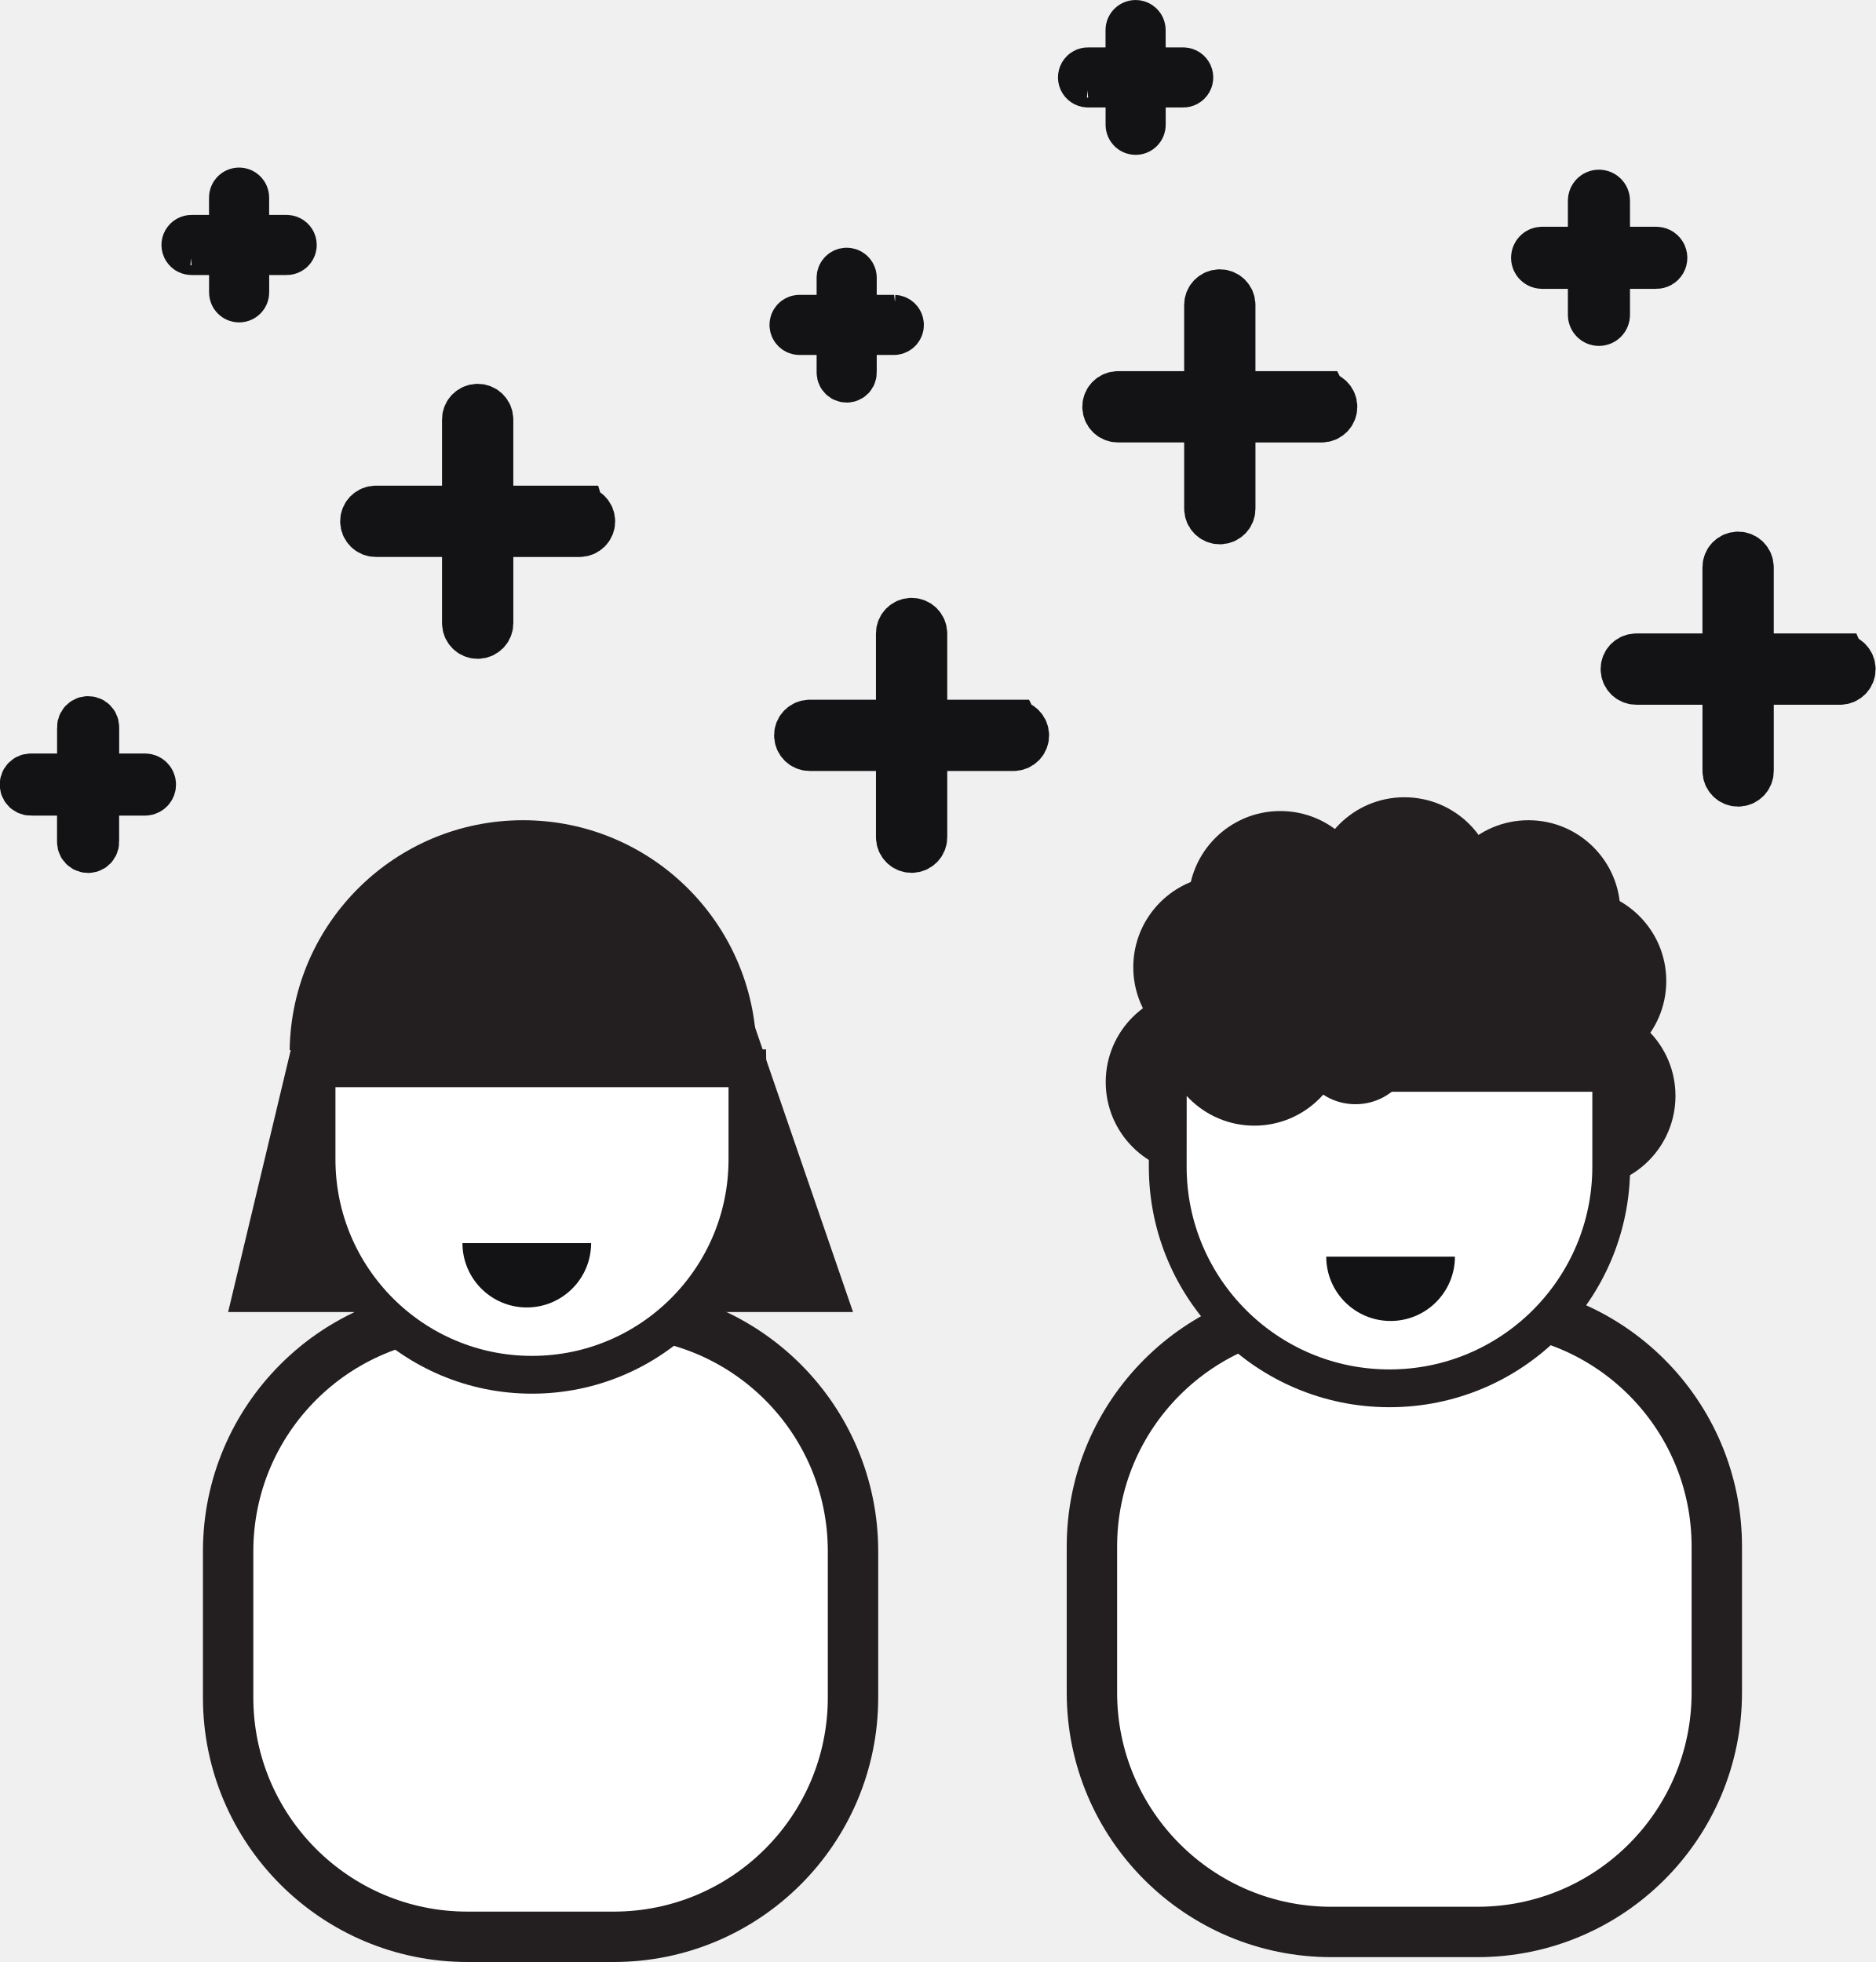
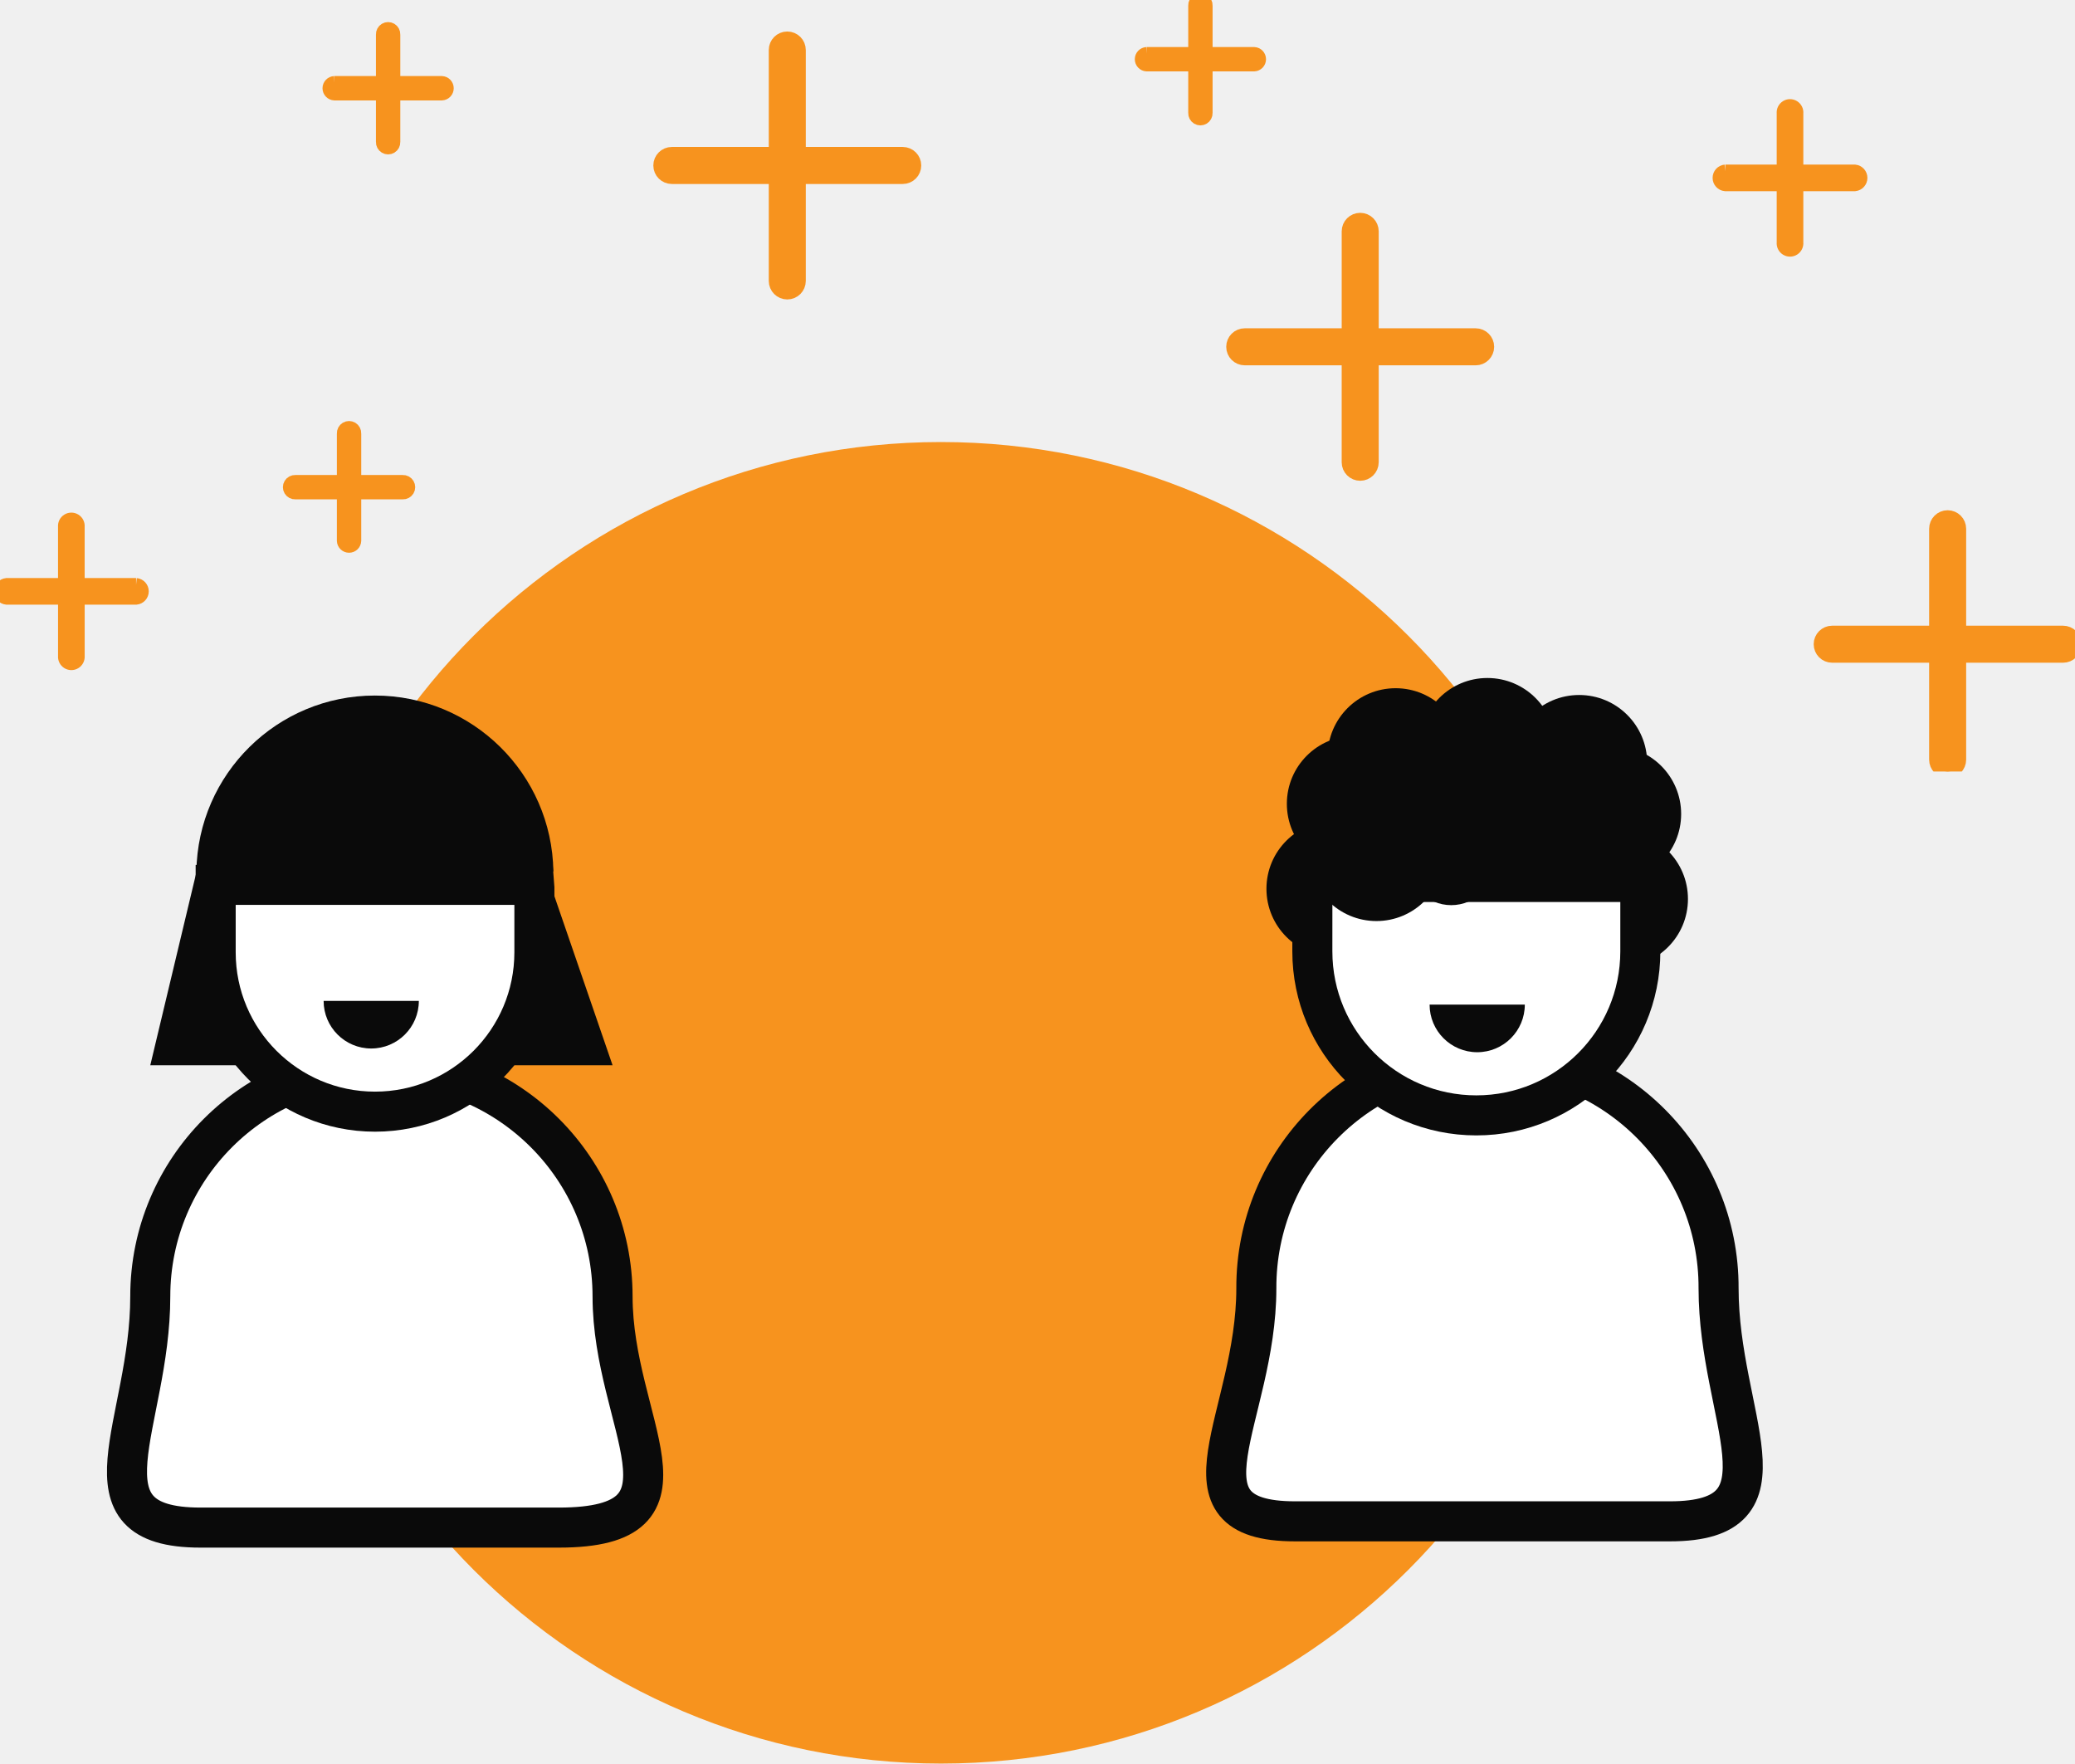
- <svg xmlns="http://www.w3.org/2000/svg" width="148.87" height="155.755" viewBox="0 0 148.87 155.755">
-   <g id="positive_Attitude" transform="translate(-690.173 -95.838)">
-     <rect id="Rectangle_896" data-name="Rectangle 896" width="49.598" height="49.598" rx="19" transform="translate(776.841 199.61)" fill="#fff" stroke="#231f20" stroke-miterlimit="10" stroke-width="4" />
-     <circle id="Ellipse_189" data-name="Ellipse 189" cx="7.294" cy="7.294" r="7.294" transform="translate(777.936 174.446)" fill="#231f20" />
-     <circle id="Ellipse_190" data-name="Ellipse 190" cx="7.294" cy="7.294" r="7.294" transform="translate(806.382 170.799)" fill="#231f20" />
-     <circle id="Ellipse_191" data-name="Ellipse 191" cx="7.294" cy="7.294" r="7.294" transform="translate(808.57 175.54)" fill="#231f20" />
-     <rect id="Rectangle_897" data-name="Rectangle 897" width="49.598" height="49.598" rx="19" transform="translate(708.28 199.995)" fill="#fff" stroke="#231f20" stroke-miterlimit="10" stroke-width="4" />
-     <path id="Path_35787" data-name="Path 35787" d="M729.945,245.241l-6.058,25.346h49.6l-8.722-25.346Z" transform="translate(-15.607 -70.592)" fill="#231f20" />
-     <path id="Path_35788" data-name="Path 35788" d="M752.838,218.673h0a18.528,18.528,0,0,0-18.525,18.256h37.05A18.529,18.529,0,0,0,752.838,218.673Z" transform="translate(-21.15 -57.721)" fill="#231f20" />
-     <path id="Path_35789" data-name="Path 35789" d="M735.735,262.884a17.1,17.1,0,0,0,17.1,17.1h0a17.1,17.1,0,0,0,17.1-17.1v-6.975c0-.085-.005-.17-.006-.255H735.741c0,.085-.006.17-.006.255Z" transform="translate(-20.437 -75.008)" fill="#fff" stroke="#231f20" stroke-miterlimit="10" stroke-width="3" />
-     <path id="Path_35790" data-name="Path 35790" d="M765.614,289.481a5.106,5.106,0,0,0,5.106-5.106H760.508A5.106,5.106,0,0,0,765.614,289.481Z" transform="translate(-33.629 -89.85)" fill="#131214" />
-     <path id="Path_35791" data-name="Path 35791" d="M887.625,221.5h0a18.322,18.322,0,0,0-18.318,18.052h36.637A18.322,18.322,0,0,0,887.625,221.5Z" transform="translate(-87.17 -58.911)" fill="#231f20" />
-     <path id="Path_35792" data-name="Path 35792" d="M870.729,265.207a17.6,17.6,0,0,0,17.6,17.6h0a17.6,17.6,0,0,0,17.6-17.6v-7.178c0-.088-.005-.175-.007-.263h-35.18c0,.088-.007.174-.007.263Z" transform="translate(-87.87 -76.756)" fill="#fff" stroke="#231f20" stroke-miterlimit="10" stroke-width="3" />
-     <path id="Path_35793" data-name="Path 35793" d="M900.608,291.594a5.106,5.106,0,0,0,5.106-5.106H895.5A5.106,5.106,0,0,0,900.608,291.594Z" transform="translate(-100.061 -90.89)" fill="#131214" />
-     <circle id="Ellipse_192" data-name="Ellipse 192" cx="7.294" cy="7.294" r="7.294" transform="translate(780.124 165.328)" fill="#231f20" />
-     <circle id="Ellipse_193" data-name="Ellipse 193" cx="7.294" cy="7.294" r="7.294" transform="translate(784.5 160.223)" fill="#231f20" />
-     <circle id="Ellipse_194" data-name="Ellipse 194" cx="7.294" cy="7.294" r="7.294" transform="translate(794.347 159.129)" fill="#231f20" />
-     <circle id="Ellipse_195" data-name="Ellipse 195" cx="7.294" cy="7.294" r="7.294" transform="translate(804.193 160.952)" fill="#231f20" />
-     <circle id="Ellipse_196" data-name="Ellipse 196" cx="7.294" cy="7.294" r="7.294" transform="translate(807.84 166.423)" fill="#231f20" />
-     <circle id="Ellipse_197" data-name="Ellipse 197" cx="7.294" cy="7.294" r="7.294" transform="translate(782.44 170.611)" fill="#231f20" />
-     <circle id="Ellipse_198" data-name="Ellipse 198" cx="4.689" cy="4.689" r="4.689" transform="translate(793.071 174.119)" fill="#231f20" />
-     <path id="Path_35794" data-name="Path 35794" d="M701.7,207.392h-4.067v-4.067a.465.465,0,1,0-.929,0v4.067h-4.067a.465.465,0,1,0,0,.929H696.7v4.067a.465.465,0,1,0,.929,0v-4.067H701.7a.465.465,0,0,0,0-.929Z" transform="translate(0 -49.736)" fill="#f29021" stroke="#131214" stroke-width="4" />
-     <path id="Path_35795" data-name="Path 35795" d="M750.779,174.908H747.4v-3.375a.386.386,0,0,0-.771,0v3.375h-3.375a.386.386,0,0,0,0,.771h3.375v3.375a.386.386,0,1,0,.771,0V175.68h3.375a.386.386,0,0,0,0-.771Z" transform="translate(10.361 -53.663)" fill="#f7941d" stroke="#131214" stroke-width="4" />
-     <path id="Path_35796" data-name="Path 35796" d="M928.743,125.056h4.067v-4.067a.465.465,0,0,1,.93,0v4.067h4.067a.465.465,0,1,1,0,.929h-4.067v4.067a.465.465,0,0,1-.93,0v-4.067h-4.067a.465.465,0,0,1,0-.929Z" transform="translate(-116.191 -9.217)" fill="#f29021" stroke="#131214" stroke-width="4" />
-     <path id="Path_35797" data-name="Path 35797" d="M818.312,185.185h-7.255v-7.255a.829.829,0,1,0-1.658,0v7.255h-7.255a.829.829,0,1,0,0,1.658H809.4V194.1a.829.829,0,0,0,1.658,0v-7.255h7.255a.829.829,0,0,0,0-1.658Z" transform="translate(-47.7 -31.8)" fill="#f7941d" stroke="#131214" stroke-width="4" />
-     <path id="Path_35798" data-name="Path 35798" d="M878.312,144.185h-7.255v-7.255a.829.829,0,1,0-1.658,0v7.255h-7.255a.829.829,0,1,0,0,1.658H869.4V153.1a.829.829,0,0,0,1.658,0v-7.255h7.255a.829.829,0,0,0,0-1.658Z" transform="translate(-83.237 -16.882)" fill="#f7941d" stroke="#131214" stroke-width="4" />
-     <path id="Path_35799" data-name="Path 35799" d="M959.312,185.185h-7.255v-7.255a.829.829,0,1,0-1.658,0v7.255h-7.255a.829.829,0,1,0,0,1.658H950.4V194.1a.829.829,0,0,0,1.658,0v-7.255h7.255a.829.829,0,0,0,0-1.658Z" transform="translate(-123.098 -37.059)" fill="#f7941d" stroke="#131214" stroke-width="4" />
-     <path id="Path_35800" data-name="Path 35800" d="M799.312,119.184h-7.255v-7.255a.829.829,0,1,0-1.658,0v7.255h-7.255a.829.829,0,1,0,0,1.658H790.4V128.1a.829.829,0,0,0,1.658,0v-7.255h7.255a.829.829,0,0,0,0-1.658Z" transform="translate(-63.142 17.209)" fill="#f29021" stroke="#131214" stroke-width="4" />
-     <path id="Path_35801" data-name="Path 35801" d="M849.049,109.6h3.375v-3.375a.386.386,0,0,1,.772,0V109.6h3.374a.386.386,0,1,1,0,.771H853.2v3.375a.386.386,0,0,1-.772,0V110.37h-3.375a.386.386,0,1,1,0-.771Z" transform="translate(-72.503 -8)" fill="#f7941d" stroke="#131214" stroke-width="4" />
-     <path id="Path_35802" data-name="Path 35802" d="M737.049,113.6h3.375v-3.375a.386.386,0,0,1,.772,0V113.6h3.374a.386.386,0,1,1,0,.771H741.2v3.375a.386.386,0,0,1-.772,0V114.37h-3.375a.386.386,0,1,1,0-.771Z" transform="translate(-31.661 1.301)" fill="#f7941d" stroke="#131214" stroke-width="4" />
+ <svg xmlns="http://www.w3.org/2000/svg" width="155.467" height="132.114" viewBox="0 0 155.467 132.114">
+   <defs>
+     <clipPath id="clip-path">
+       <rect id="Rectangle_1159" data-name="Rectangle 1159" width="155.466" height="57.797" fill="none" />
+     </clipPath>
+   </defs>
+   <g id="positive_attitude" data-name="positive attitude" transform="translate(8373 15496)">
+     <g id="project_development" data-name="project development" transform="translate(-8809 -21984.127)">
+       <circle id="Ellipse_224" data-name="Ellipse 224" cx="49.5" cy="49.5" r="49.5" transform="translate(457 6521.241)" fill="#f7931e" />
+       <g id="Group_609" data-name="Group 609" transform="translate(454 6488.127)">
+         <g id="Group_520" data-name="Group 520">
+           <circle id="Ellipse_61" data-name="Ellipse 61" cx="5.094" cy="5.094" r="5.094" transform="translate(81.105 58.941)" fill="#520993" />
+           <path id="Rectangle_412" data-name="Rectangle 412" d="M1357.005,819.372h0a17.319,17.319,0,0,1,17.318,17.318h0c0,9.565,7.252,17.318-4.032,17.318h-26.845c-9.565,0-3.76-7.754-3.76-17.318h0A17.318,17.318,0,0,1,1357.005,819.372Z" transform="translate(-1346.427 -739.571)" fill="#fff" stroke="#0a0a0a" stroke-width="3" />
+           <path id="Path_35266" data-name="Path 35266" d="M1343.917,799.523l-4.23,17.7h34.636l-6.09-17.7Z" transform="translate(-1346.427 -737.422)" fill="#0a0a0a" />
+           <path id="Path_35267" data-name="Path 35267" d="M1357.207,788.955h0a13.374,13.374,0,0,0-13.373,13.178h26.747A13.375,13.375,0,0,0,1357.207,788.955Z" transform="translate(-1347.12 -736.849)" fill="#0a0a0a" />
+           <path id="Path_35268" data-name="Path 35268" d="M1344.4,808.713a11.94,11.94,0,0,0,11.94,11.94h0a11.941,11.941,0,0,0,11.94-11.94v-4.871c0-.06,0-.119-.005-.178H1344.4c0,.06,0,.118,0,.178Z" transform="translate(-1346.241 -737.375)" fill="#fff" stroke="#0a0a0a" stroke-width="3" />
+           <path id="Path_35269" data-name="Path 35269" d="M1357.818,818.653a3.567,3.567,0,0,0,3.567-3.567h-7.134A3.567,3.567,0,0,0,1357.818,818.653Z" transform="translate(-1348.004 -740.107)" fill="#0a0a0a" />
+           <g id="Group_2377" data-name="Group 2377" transform="translate(15.647)">
+             <path id="Rectangle_411" data-name="Rectangle 411" d="M1410.7,819.07h0a17.386,17.386,0,0,1,17.318,17.453h0c0,9.639,5.92,17.453-3.644,17.453h-28.088c-9.565,0-2.9-7.814-2.9-17.453h0A17.386,17.386,0,0,1,1410.7,819.07Z" transform="translate(-1332.903 -740.008)" fill="#fff" stroke="#0a0a0a" stroke-width="3" />
+             <circle id="Ellipse_60" data-name="Ellipse 60" cx="5.094" cy="5.094" r="5.094" transform="translate(61.24 61.488)" fill="#0a0a0a" />
+             <circle id="Ellipse_62" data-name="Ellipse 62" cx="5.094" cy="5.094" r="5.094" transform="translate(82.633 62.252)" fill="#0a0a0a" />
+             <path id="Path_35270" data-name="Path 35270" d="M1410.319,790.077h0a12.8,12.8,0,0,0-12.793,12.61h25.585A12.8,12.8,0,0,0,1410.319,790.077Z" transform="translate(-1333.352 -736.869)" fill="#0a0a0a" />
+             <path id="Path_35271" data-name="Path 35271" d="M1398.091,809.7a12.287,12.287,0,0,0,12.286,12.289h0a12.289,12.289,0,0,0,12.288-12.288v-5.013c0-.062,0-.122,0-.184h-24.567c0,.061-.005.121-.005.184Z" transform="translate(-1333.412 -738.432)" fill="#fff" stroke="#0a0a0a" stroke-width="3" />
+             <path id="Path_35272" data-name="Path 35272" d="M1411.51,819.493a3.567,3.567,0,0,0,3.567-3.567h-7.134A3.567,3.567,0,0,0,1411.51,819.493Z" transform="translate(-1334.479 -740.668)" fill="#0a0a0a" />
+             <circle id="Ellipse_63" data-name="Ellipse 63" cx="5.094" cy="5.094" r="5.094" transform="translate(62.769 55.121)" fill="#0a0a0a" />
+             <circle id="Ellipse_64" data-name="Ellipse 64" cx="5.094" cy="5.094" r="5.094" transform="translate(65.824 51.556)" fill="#0a0a0a" />
+             <circle id="Ellipse_65" data-name="Ellipse 65" cx="5.094" cy="5.094" r="5.094" transform="translate(72.7 50.791)" fill="#0a0a0a" />
+             <circle id="Ellipse_66" data-name="Ellipse 66" cx="5.094" cy="5.094" r="5.094" transform="translate(79.577 52.064)" fill="#0a0a0a" />
+             <circle id="Ellipse_67" data-name="Ellipse 67" cx="5.094" cy="5.094" r="5.094" transform="translate(82.123 55.885)" fill="#0a0a0a" />
+             <circle id="Ellipse_68" data-name="Ellipse 68" cx="5.094" cy="5.094" r="5.094" transform="translate(64.386 58.811)" fill="#0a0a0a" />
+             <circle id="Ellipse_69" data-name="Ellipse 69" cx="3.274" cy="3.274" r="3.274" transform="translate(71.81 61.26)" fill="#0a0a0a" />
+           </g>
+         </g>
+       </g>
+     </g>
+     <g id="Group_2379" data-name="Group 2379" transform="translate(-8373 -15496)">
+       <g id="Group_2378" data-name="Group 2378" clip-path="url(#clip-path)">
+         <path id="Path_36349" data-name="Path 36349" d="M10.195,103.319H5.843V98.967a.5.5,0,1,0-.995,0v4.352H.5a.5.5,0,0,0,0,.995H4.849v4.352a.5.5,0,1,0,.995,0v-4.352h4.352a.5.5,0,0,0,0-.995" transform="translate(0 -59.516)" fill="#f7931e" stroke="#f7931e" stroke-width="1" />
+         <path id="Path_36350" data-name="Path 36350" d="M63.355,85.068H59.744V81.457a.413.413,0,1,0-.825,0v3.611H55.308a.413.413,0,1,0,0,.825h3.611V89.5a.413.413,0,0,0,.825,0V85.893h3.611a.413.413,0,1,0,0-.825" transform="translate(-33.179 -48.984)" fill="#f7931e" stroke="#f7931e" stroke-width="1" />
+         <path id="Path_36351" data-name="Path 36351" d="M326,25.022h4.352V20.67a.5.5,0,1,1,.995,0v4.352h4.352a.5.5,0,0,1,0,.995h-4.352v4.352a.5.5,0,1,1-.995,0V26.016H326a.5.5,0,0,1,0-.995" transform="translate(-196.735 -12.193)" fill="#f7931e" stroke="#f7931e" stroke-width="1" />
+         <path id="Path_36352" data-name="Path 36352" d="M169.286,106.538h-7.763V98.775a.887.887,0,1,0-1.774,0v7.762h-7.763a.887.887,0,0,0,0,1.774h7.763v7.762a.887.887,0,1,0,1.774,0v-7.762h7.763a.887.887,0,0,0,0-1.774" transform="translate(-91.326 -59.164)" fill="#f7931e" />
+         <path id="Path_36353" data-name="Path 36353" d="M251.7,50.219h-7.762V42.456a.887.887,0,1,0-1.774,0v7.762H234.4a.887.887,0,0,0,0,1.774h7.763v7.762a.887.887,0,1,0,1.774,0V51.993H251.7a.887.887,0,1,0,0-1.774" transform="translate(-141.139 -25.125)" fill="#f7931e" stroke="#f7931e" stroke-width="1" />
+         <path id="Path_36354" data-name="Path 36354" d="M362.967,106.538H355.2V98.775a.887.887,0,1,0-1.774,0v7.762h-7.763a.887.887,0,0,0,0,1.774h7.763v7.762a.887.887,0,1,0,1.774,0v-7.762h7.762a.887.887,0,1,0,0-1.774" transform="translate(-208.388 -59.164)" fill="#f7931e" stroke="#f7931e" stroke-width="1" />
+         <path id="Path_36355" data-name="Path 36355" d="M143.187,15.878h-7.763V8.116a.887.887,0,1,0-1.774,0v7.762h-7.762a.887.887,0,0,0,0,1.774h7.762v7.763a.887.887,0,1,0,1.774,0V17.652h7.763a.887.887,0,0,0,0-1.774" transform="translate(-75.551 -4.369)" fill="#f7931e" stroke="#f7931e" stroke-width="1" />
+         <path id="Path_36356" data-name="Path 36356" d="M216.553,4.024h3.611V.413a.413.413,0,1,1,.825,0V4.024H224.6a.413.413,0,0,1,0,.825h-3.611V8.46a.413.413,0,1,1-.825,0V4.849h-3.611a.413.413,0,0,1,0-.825" transform="translate(-130.637 0)" fill="#f7931e" stroke="#f7931e" stroke-width="1" />
+         <path id="Path_36357" data-name="Path 36357" d="M62.706,9.519h3.611V5.908a.413.413,0,1,1,.825,0V9.519h3.611a.413.413,0,0,1,0,.825H67.142v3.611a.413.413,0,1,1-.825,0V10.344H62.706a.413.413,0,0,1,0-.825" transform="translate(-37.65 -3.321)" fill="#f7931e" stroke="#f7931e" stroke-width="1" />
+       </g>
+     </g>
  </g>
</svg>
